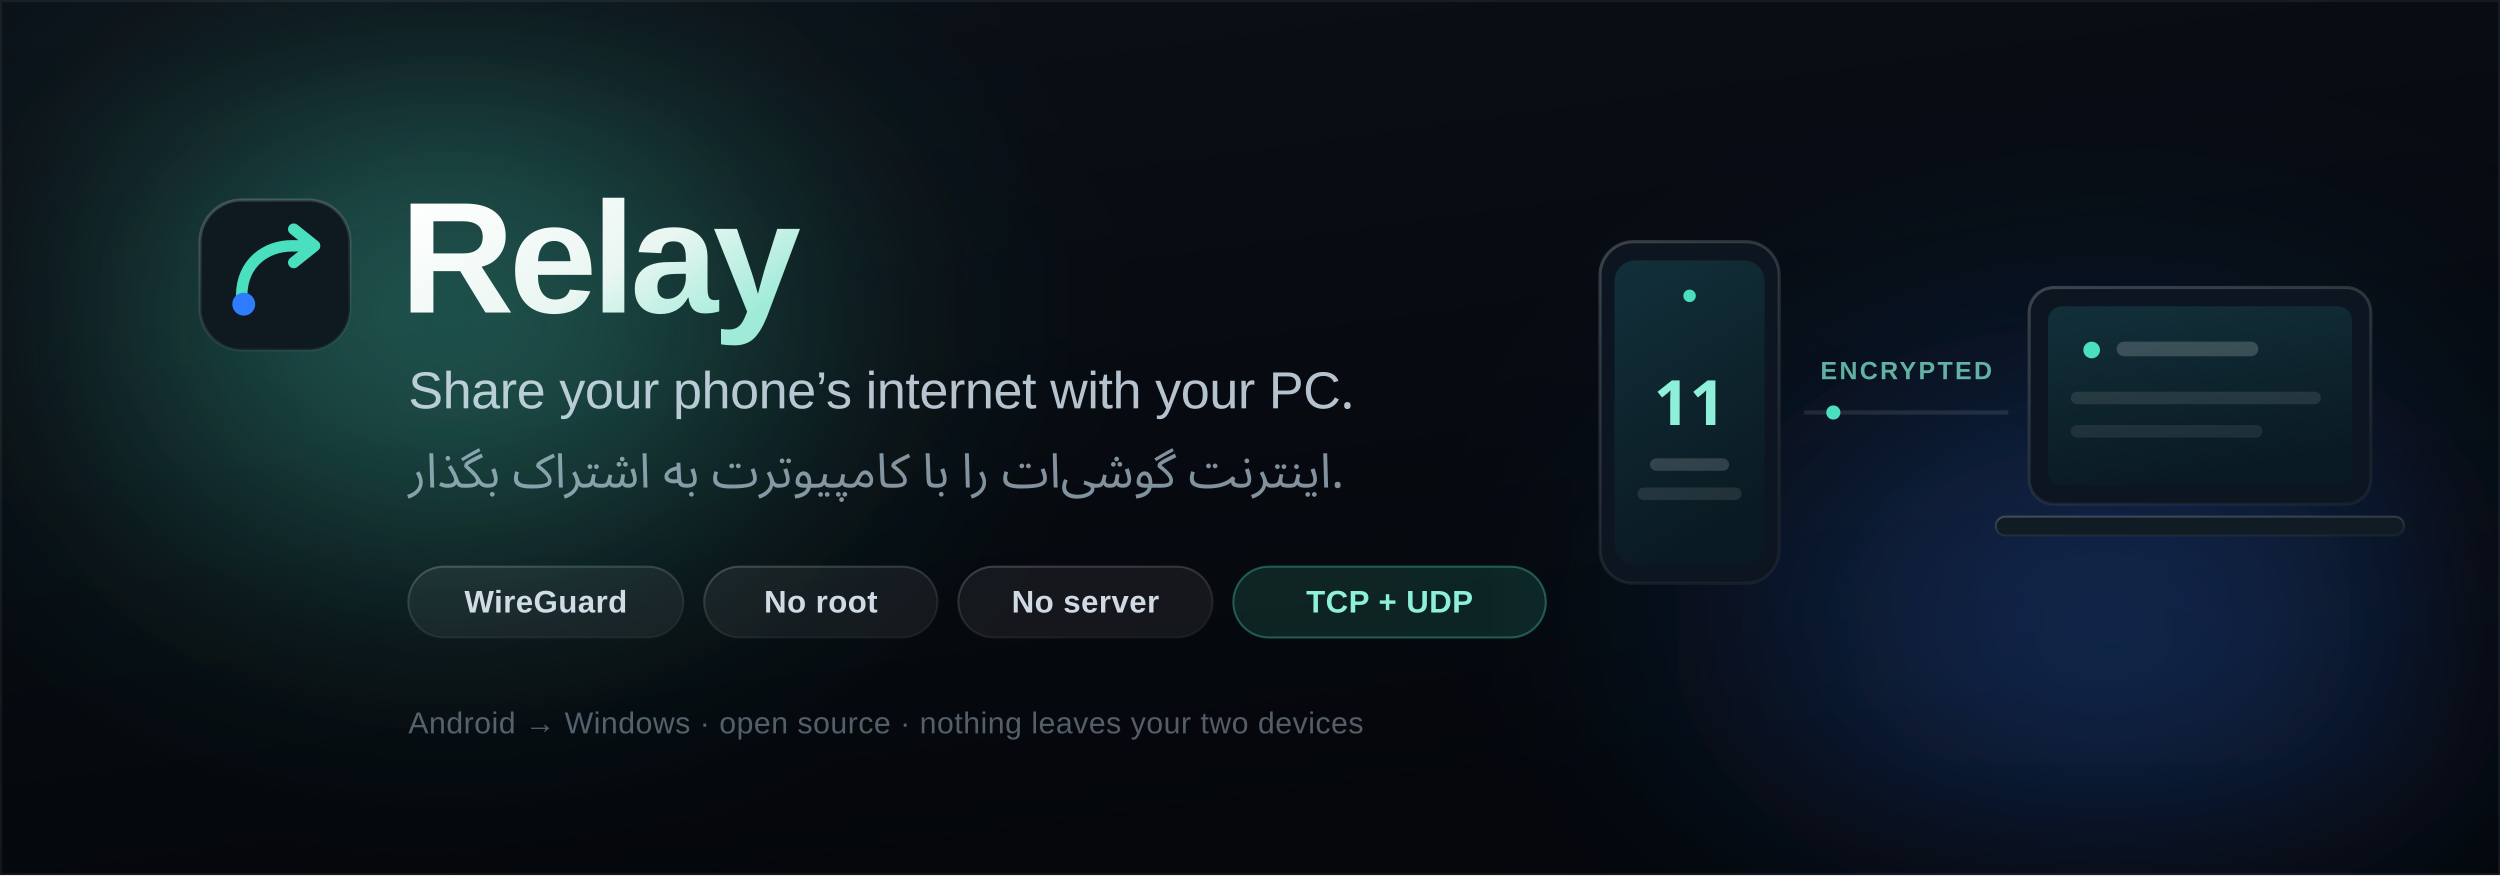
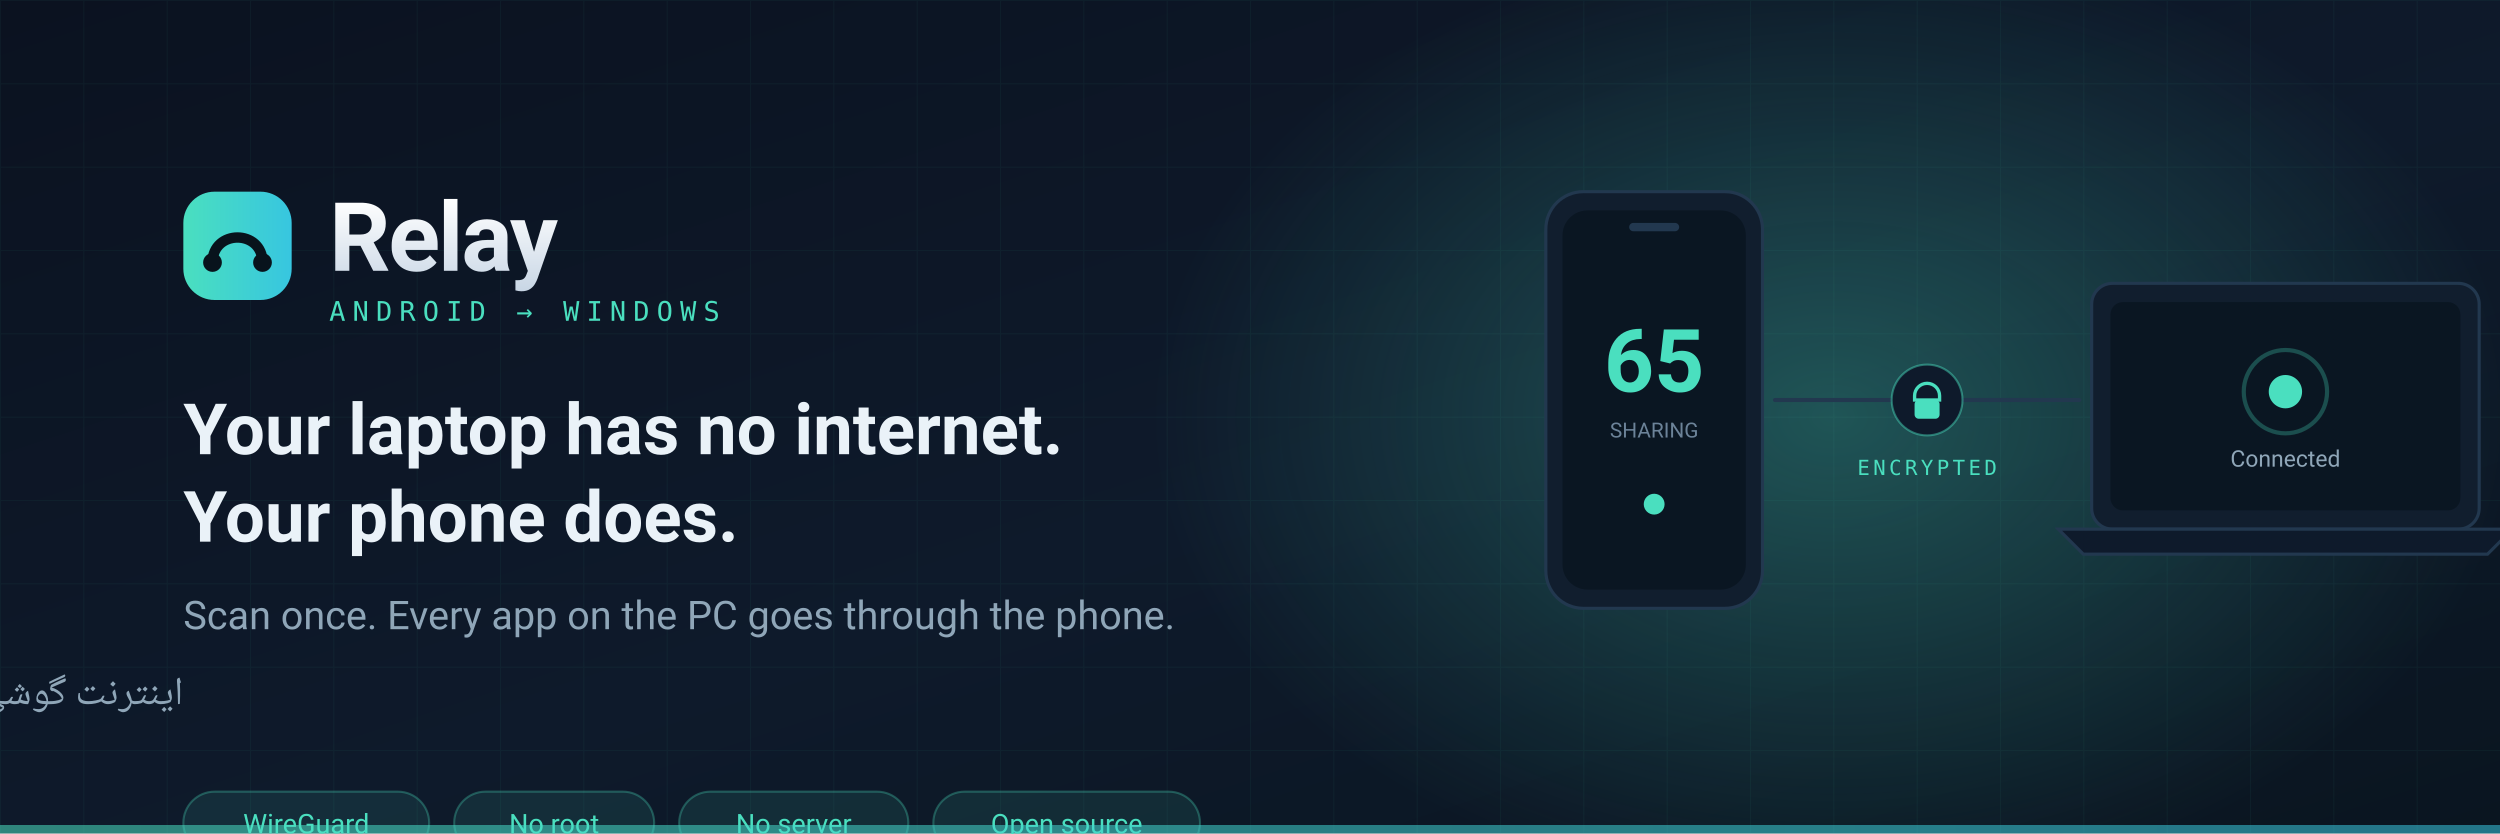
- <svg xmlns="http://www.w3.org/2000/svg" viewBox="0 0 1200 420" width="1200" height="420" role="img" aria-label="Relay — share your phone's internet with your PC over an encrypted WireGuard tunnel. اینترنت گوشی‌ات را با کامپیوترت به اشتراک بگذار.">
+ <svg xmlns="http://www.w3.org/2000/svg" viewBox="0 0 1200 400" width="1200" height="400" role="img" aria-label="Relay — share your phone's internet with your PC over an encrypted WireGuard tunnel. اینترنت گوشی‌ات را با کامپیوترت به اشتراک بگذار.">
  <defs>
-     <linearGradient id="ground" x1="0" y1="0" x2="0.4" y2="1">
-       <stop offset="0" stop-color="#0B1017" />
-       <stop offset="0.55" stop-color="#070B11" />
-       <stop offset="1" stop-color="#04060A" />
+     <linearGradient id="ground" x1="0" y1="0" x2="1" y2="1">
+       <stop offset="0%" stop-color="#0B1220" />
+       <stop offset="55%" stop-color="#0E1A2B" />
+       <stop offset="100%" stop-color="#0A1520" />
    </linearGradient>
-     <radialGradient id="glowMint" cx="0.5" cy="0.5" r="0.5">
-       <stop offset="0" stop-color="#4ADFBF" stop-opacity="0.55" />
-       <stop offset="1" stop-color="#4ADFBF" stop-opacity="0" />
+     <linearGradient id="accent" x1="0" y1="0" x2="1" y2="0">
+       <stop offset="0%" stop-color="#4ADFBF" />
+       <stop offset="100%" stop-color="#37C6E0" />
+     </linearGradient>
+     <linearGradient id="wordmark" x1="0" y1="0" x2="0" y2="1">
+       <stop offset="0%" stop-color="#FFFFFF" />
+       <stop offset="100%" stop-color="#C8D6E5" />
+     </linearGradient>
+     <radialGradient id="glow" cx="50%" cy="50%" r="50%">
+       <stop offset="0%" stop-color="#4ADFBF" stop-opacity="0.30" />
+       <stop offset="100%" stop-color="#4ADFBF" stop-opacity="0" />
    </radialGradient>
-     <radialGradient id="glowBlue" cx="0.5" cy="0.5" r="0.5">
-       <stop offset="0" stop-color="#2E7DFF" stop-opacity="0.42" />
-       <stop offset="1" stop-color="#2E7DFF" stop-opacity="0" />
-     </radialGradient>
-     <linearGradient id="wordGrad" x1="0" y1="0" x2="1" y2="0.6">
-       <stop offset="0" stop-color="#FFFFFF" />
-       <stop offset="0.6" stop-color="#EAF6F2" />
-       <stop offset="1" stop-color="#9FEBD8" />
-     </linearGradient>
-     <linearGradient id="beam" x1="0" y1="0" x2="1" y2="0">
-       <stop offset="0" stop-color="#4ADFBF" stop-opacity="0" />
-       <stop offset="0.5" stop-color="#4ADFBF" stop-opacity="0.95" />
-       <stop offset="1" stop-color="#2E7DFF" stop-opacity="0" />
-     </linearGradient>
-     <linearGradient id="glassEdge" x1="0" y1="0" x2="0.4" y2="1">
-       <stop offset="0" stop-color="#FFFFFF" stop-opacity="0.20" />
-       <stop offset="1" stop-color="#FFFFFF" stop-opacity="0.05" />
-     </linearGradient>
-     <linearGradient id="screenFill" x1="0" y1="0" x2="0.3" y2="1">
-       <stop offset="0" stop-color="#12303A" />
-       <stop offset="1" stop-color="#0A1A22" />
-     </linearGradient>
-     <filter id="soft" x="-60%" y="-60%" width="220%" height="220%">
-       <feGaussianBlur stdDeviation="60" />
+     <filter id="soft" x="-40%" y="-40%" width="180%" height="180%">
+       <feGaussianBlur stdDeviation="10" />
    </filter>
-     <style>
-       .t { font-family: "Segoe UI", -apple-system, BlinkMacSystemFont, "SF Pro Display",
-                         "Vazirmatn", "Noto Sans Arabic", Tahoma, Arial, sans-serif; }
-       /* No animation drives opacity or position of anything that carries meaning. */
-       @media (prefers-reduced-motion: reduce) { .pulse { animation: none; } }
-     </style>
+     <pattern id="grid" width="40" height="40" patternUnits="userSpaceOnUse">
+       <path d="M40 0H0V40" fill="none" stroke="#4ADFBF" stroke-opacity="0.045" stroke-width="1" />
+     </pattern>
  </defs>
-   <rect width="1200" height="420" fill="url(#ground)" />
-   <g filter="url(#soft)" opacity="0.9">
-     <ellipse cx="215" cy="150" rx="240" ry="170" fill="url(#glowMint)" />
-     <ellipse cx="1010" cy="300" rx="250" ry="175" fill="url(#glowBlue)" />
-   </g>
-   <rect x="0.5" y="0.5" width="1199" height="419" fill="none" stroke="#FFFFFF" stroke-opacity="0.06" />
-   <g class="t">
-     <g transform="translate(96, 96)">
-       <rect x="0" y="0" width="72" height="72" rx="20" fill="#0E1A20" stroke="url(#glassEdge)" stroke-width="1.5" />
-       <path d="M20 46 C20 30, 32 22, 44 22 L52 22" fill="none" stroke="#4ADFBF" stroke-width="5.5" stroke-linecap="round" />
-       <path d="M45 14 L55 22 L45 30" fill="none" stroke="#4ADFBF" stroke-width="5.5" stroke-linecap="round" stroke-linejoin="round" />
-       <circle cx="21" cy="50" r="5.5" fill="#2E7DFF" />
+   <rect width="1200" height="400" fill="url(#ground)" />
+   <rect width="1200" height="400" fill="url(#grid)" />
+   <ellipse cx="880" cy="200" rx="330" ry="230" fill="url(#glow)" />
+   <g transform="translate(88, 96)">
+     <g transform="translate(0, -4)">
+       <rect x="0" y="0" width="52" height="52" rx="15" fill="url(#accent)" />
+       <path d="M14 34 C 14 18, 38 18, 38 34" fill="none" stroke="#08131C" stroke-width="5" stroke-linecap="round" />
+       <circle cx="14" cy="34" r="4.5" fill="#08131C" />
+       <circle cx="38" cy="34" r="4.5" fill="#08131C" />
    </g>
-     <text x="192" y="150" font-size="76" font-weight="700" letter-spacing="-2.6" fill="url(#wordGrad)">Relay</text>
-     <text x="196" y="196" font-size="25" font-weight="500" letter-spacing="-0.2" fill="#DCEBF7" fill-opacity="0.82">Share your phone’s internet with your PC.</text>
-     <text x="196" y="234" font-size="23" font-weight="500" fill="#CFE4F5" fill-opacity="0.62">اینترنت گوشی‌ات را با کامپیوترت به اشتراک بگذار.</text>
-     <g font-size="15" font-weight="600" letter-spacing="0.2">
+     <text x="70" y="34" font-family="ui-sans-serif, -apple-system, 'Segoe UI', Roboto, Helvetica, Arial, sans-serif" font-size="46" font-weight="700" fill="url(#wordmark)" letter-spacing="-1">Relay</text>
+     <text x="70" y="58" font-family="ui-monospace, 'SF Mono', Menlo, Consolas, monospace" font-size="13" fill="#4ADFBF" letter-spacing="3.4">ANDROID → WINDOWS</text>
+     <text x="0" y="122" font-family="ui-sans-serif, -apple-system, 'Segoe UI', Roboto, Helvetica, Arial, sans-serif" font-size="34" font-weight="600" fill="#EAF2F8">Your laptop has no internet.</text>
+     <text x="0" y="164" font-family="ui-sans-serif, -apple-system, 'Segoe UI', Roboto, Helvetica, Arial, sans-serif" font-size="34" font-weight="600" fill="#EAF2F8">Your phone does.</text>
+     <text x="0" y="206" font-family="ui-sans-serif, -apple-system, 'Segoe UI', Roboto, Helvetica, Arial, sans-serif" font-size="19" fill="#8FA6B8">Scan once. Every app on the PC goes through the phone.</text>
+     <text x="0" y="242" direction="rtl" font-family="Vazirmatn, 'Segoe UI', Tahoma, 'Noto Naskh Arabic', sans-serif" font-size="19" fill="#8FA6B8">اینترنت گوشی‌ات را با کامپیوترت به اشتراک بگذار</text>
+     <g transform="translate(0, 284)" font-family="ui-sans-serif, -apple-system, 'Segoe UI', Roboto, Helvetica, Arial, sans-serif" font-size="13">
      <g>
-         <rect x="196" y="272" width="132" height="34" rx="17" fill="#FFFFFF" fill-opacity="0.06" stroke="url(#glassEdge)" />
-         <text x="262" y="294" text-anchor="middle" fill="#EAF4FF" fill-opacity="0.88">WireGuard</text>
+         <rect x="0" y="0" width="118" height="30" rx="15" fill="#4ADFBF" fill-opacity="0.10" stroke="#4ADFBF" stroke-opacity="0.30" />
+         <text x="59" y="20" text-anchor="middle" fill="#4ADFBF">WireGuard</text>
      </g>
-       <g>
-         <rect x="338" y="272" width="112" height="34" rx="17" fill="#FFFFFF" fill-opacity="0.06" stroke="url(#glassEdge)" />
-         <text x="394" y="294" text-anchor="middle" fill="#EAF4FF" fill-opacity="0.88">No root</text>
+       <g transform="translate(130,0)">
+         <rect x="0" y="0" width="96" height="30" rx="15" fill="#4ADFBF" fill-opacity="0.10" stroke="#4ADFBF" stroke-opacity="0.30" />
+         <text x="48" y="20" text-anchor="middle" fill="#4ADFBF">No root</text>
      </g>
-       <g>
-         <rect x="460" y="272" width="122" height="34" rx="17" fill="#FFFFFF" fill-opacity="0.06" stroke="url(#glassEdge)" />
-         <text x="521" y="294" text-anchor="middle" fill="#EAF4FF" fill-opacity="0.88">No server</text>
+       <g transform="translate(238,0)">
+         <rect x="0" y="0" width="110" height="30" rx="15" fill="#4ADFBF" fill-opacity="0.10" stroke="#4ADFBF" stroke-opacity="0.30" />
+         <text x="55" y="20" text-anchor="middle" fill="#4ADFBF">No server</text>
      </g>
-       <g>
-         <rect x="592" y="272" width="150" height="34" rx="17" fill="#4ADFBF" fill-opacity="0.13" stroke="#4ADFBF" stroke-opacity="0.34" />
-         <text x="667" y="294" text-anchor="middle" fill="#8FF0DA">TCP + UDP</text>
+       <g transform="translate(360,0)">
+         <rect x="0" y="0" width="128" height="30" rx="15" fill="#4ADFBF" fill-opacity="0.10" stroke="#4ADFBF" stroke-opacity="0.30" />
+         <text x="64" y="20" text-anchor="middle" fill="#4ADFBF">Open source</text>
      </g>
    </g>
-     <text x="196" y="352" font-size="14.5" font-weight="500" letter-spacing="0.25" fill="#BFD6EA" fill-opacity="0.42">Android → Windows · open source · nothing leaves your two devices</text>
  </g>
-   <g transform="translate(768, 116)">
+   <g transform="translate(742, 92)">
    <g>
-       <rect x="0" y="0" width="86" height="164" rx="16" fill="#0D1620" stroke="url(#glassEdge)" stroke-width="1.5" />
-       <rect x="7" y="9" width="72" height="146" rx="10" fill="url(#screenFill)" />
-       <circle cx="43" cy="26" r="3" fill="#4ADFBF" />
-       <text class="t" x="43" y="88" text-anchor="middle" font-size="30" font-weight="700" fill="#8FF0DA">11</text>
-       <rect x="24" y="104" width="38" height="6" rx="3" fill="#FFFFFF" fill-opacity="0.16" />
-       <rect x="18" y="118" width="50" height="6" rx="3" fill="#FFFFFF" fill-opacity="0.10" />
+       <rect x="0" y="0" width="104" height="200" rx="18" fill="#111E2E" stroke="#22384F" stroke-width="1.5" />
+       <rect x="8" y="9" width="88" height="182" rx="12" fill="#0A1622" />
+       <rect x="40" y="15" width="24" height="4" rx="2" fill="#22384F" />
+       <text x="52" y="96" text-anchor="middle" font-family="ui-sans-serif, -apple-system, 'Segoe UI', Roboto, sans-serif" font-size="42" font-weight="700" fill="#4ADFBF">65</text>
+       <text x="52" y="118" text-anchor="middle" font-family="ui-sans-serif, -apple-system, 'Segoe UI', Roboto, sans-serif" font-size="10" fill="#6C8399">SHARING</text>
+       <circle cx="52" cy="150" r="5" fill="#4ADFBF" />
    </g>
-     <g>
-       <line x1="98" y1="82" x2="196" y2="82" stroke="#FFFFFF" stroke-opacity="0.10" stroke-width="2" />
-       <line x1="98" y1="82" x2="196" y2="82" stroke="url(#beam)" stroke-width="2.5" />
-       <circle class="pulse" cx="112" cy="82" r="3.4" fill="#4ADFBF">
-         <animate attributeName="cx" values="106;190;106" dur="3.4s" repeatCount="indefinite" />
-         <animate attributeName="opacity" values="0;1;1;0" dur="3.4s" repeatCount="indefinite" />
-       </circle>
-       <text class="t" x="147" y="66" text-anchor="middle" font-size="12" font-weight="600" letter-spacing="1.1" fill="#7FE6CE" fill-opacity="0.75">ENCRYPTED</text>
+     <g transform="translate(104, 100)">
+       <path d="M6 0 H 152" stroke="#22384F" stroke-width="2" stroke-linecap="round" />
+       <path d="M6 0 H 152" stroke="url(#accent)" stroke-width="2" stroke-linecap="round" stroke-dasharray="10 12" opacity="0.95">
+         <animate attributeName="stroke-dashoffset" from="44" to="0" dur="1.6s" repeatCount="indefinite" />
+       </path>
+       <g transform="translate(79, 0)">
+         <circle r="17" fill="#0E1A2B" stroke="#4ADFBF" stroke-opacity="0.45" />
+         <path d="M0 -8 a 6 6 0 0 1 6 6 v 2 h -12 v -2 a 6 6 0 0 1 6 -6 z" fill="none" stroke="#4ADFBF" stroke-width="1.6" />
+         <rect x="-6" y="0" width="12" height="9" rx="2" fill="#4ADFBF" />
+       </g>
+       <text x="79" y="36" text-anchor="middle" font-family="ui-monospace, 'SF Mono', Menlo, Consolas, monospace" font-size="10" fill="#4ADFBF" letter-spacing="1.6">ENCRYPTED</text>
    </g>
-     <g transform="translate(206, 22)">
-       <rect x="0" y="0" width="164" height="104" rx="12" fill="#0D1620" stroke="url(#glassEdge)" stroke-width="1.5" />
-       <rect x="9" y="9" width="146" height="86" rx="7" fill="url(#screenFill)" />
-       <circle cx="30" cy="30" r="4" fill="#4ADFBF" />
-       <rect x="42" y="26" width="68" height="7" rx="3.5" fill="#FFFFFF" fill-opacity="0.18" />
-       <rect x="20" y="50" width="120" height="6" rx="3" fill="#FFFFFF" fill-opacity="0.10" />
-       <rect x="20" y="66" width="92" height="6" rx="3" fill="#FFFFFF" fill-opacity="0.08" />
-       <rect x="-16" y="110" width="196" height="9" rx="4.5" fill="#101B24" stroke="url(#glassEdge)" stroke-width="1" />
+     <g transform="translate(262, 44)">
+       <rect x="0" y="0" width="186" height="118" rx="10" fill="#111E2E" stroke="#22384F" stroke-width="1.5" />
+       <rect x="9" y="9" width="168" height="100" rx="6" fill="#0A1622" />
+       <circle cx="93" cy="52" r="20" fill="none" stroke="#4ADFBF" stroke-opacity="0.28" stroke-width="2" />
+       <circle cx="93" cy="52" r="8" fill="#4ADFBF" />
+       <text x="93" y="88" text-anchor="middle" font-family="ui-sans-serif, -apple-system, 'Segoe UI', Roboto, sans-serif" font-size="11" fill="#8FA6B8">Connected</text>
+       <path d="M-16 118 H 202 l -12 12 H -4 Z" fill="#0E1A2B" stroke="#22384F" stroke-width="1.5" />
    </g>
  </g>
+   <rect x="0" y="396" width="1200" height="4" fill="url(#accent)" opacity="0.55" />
</svg>
